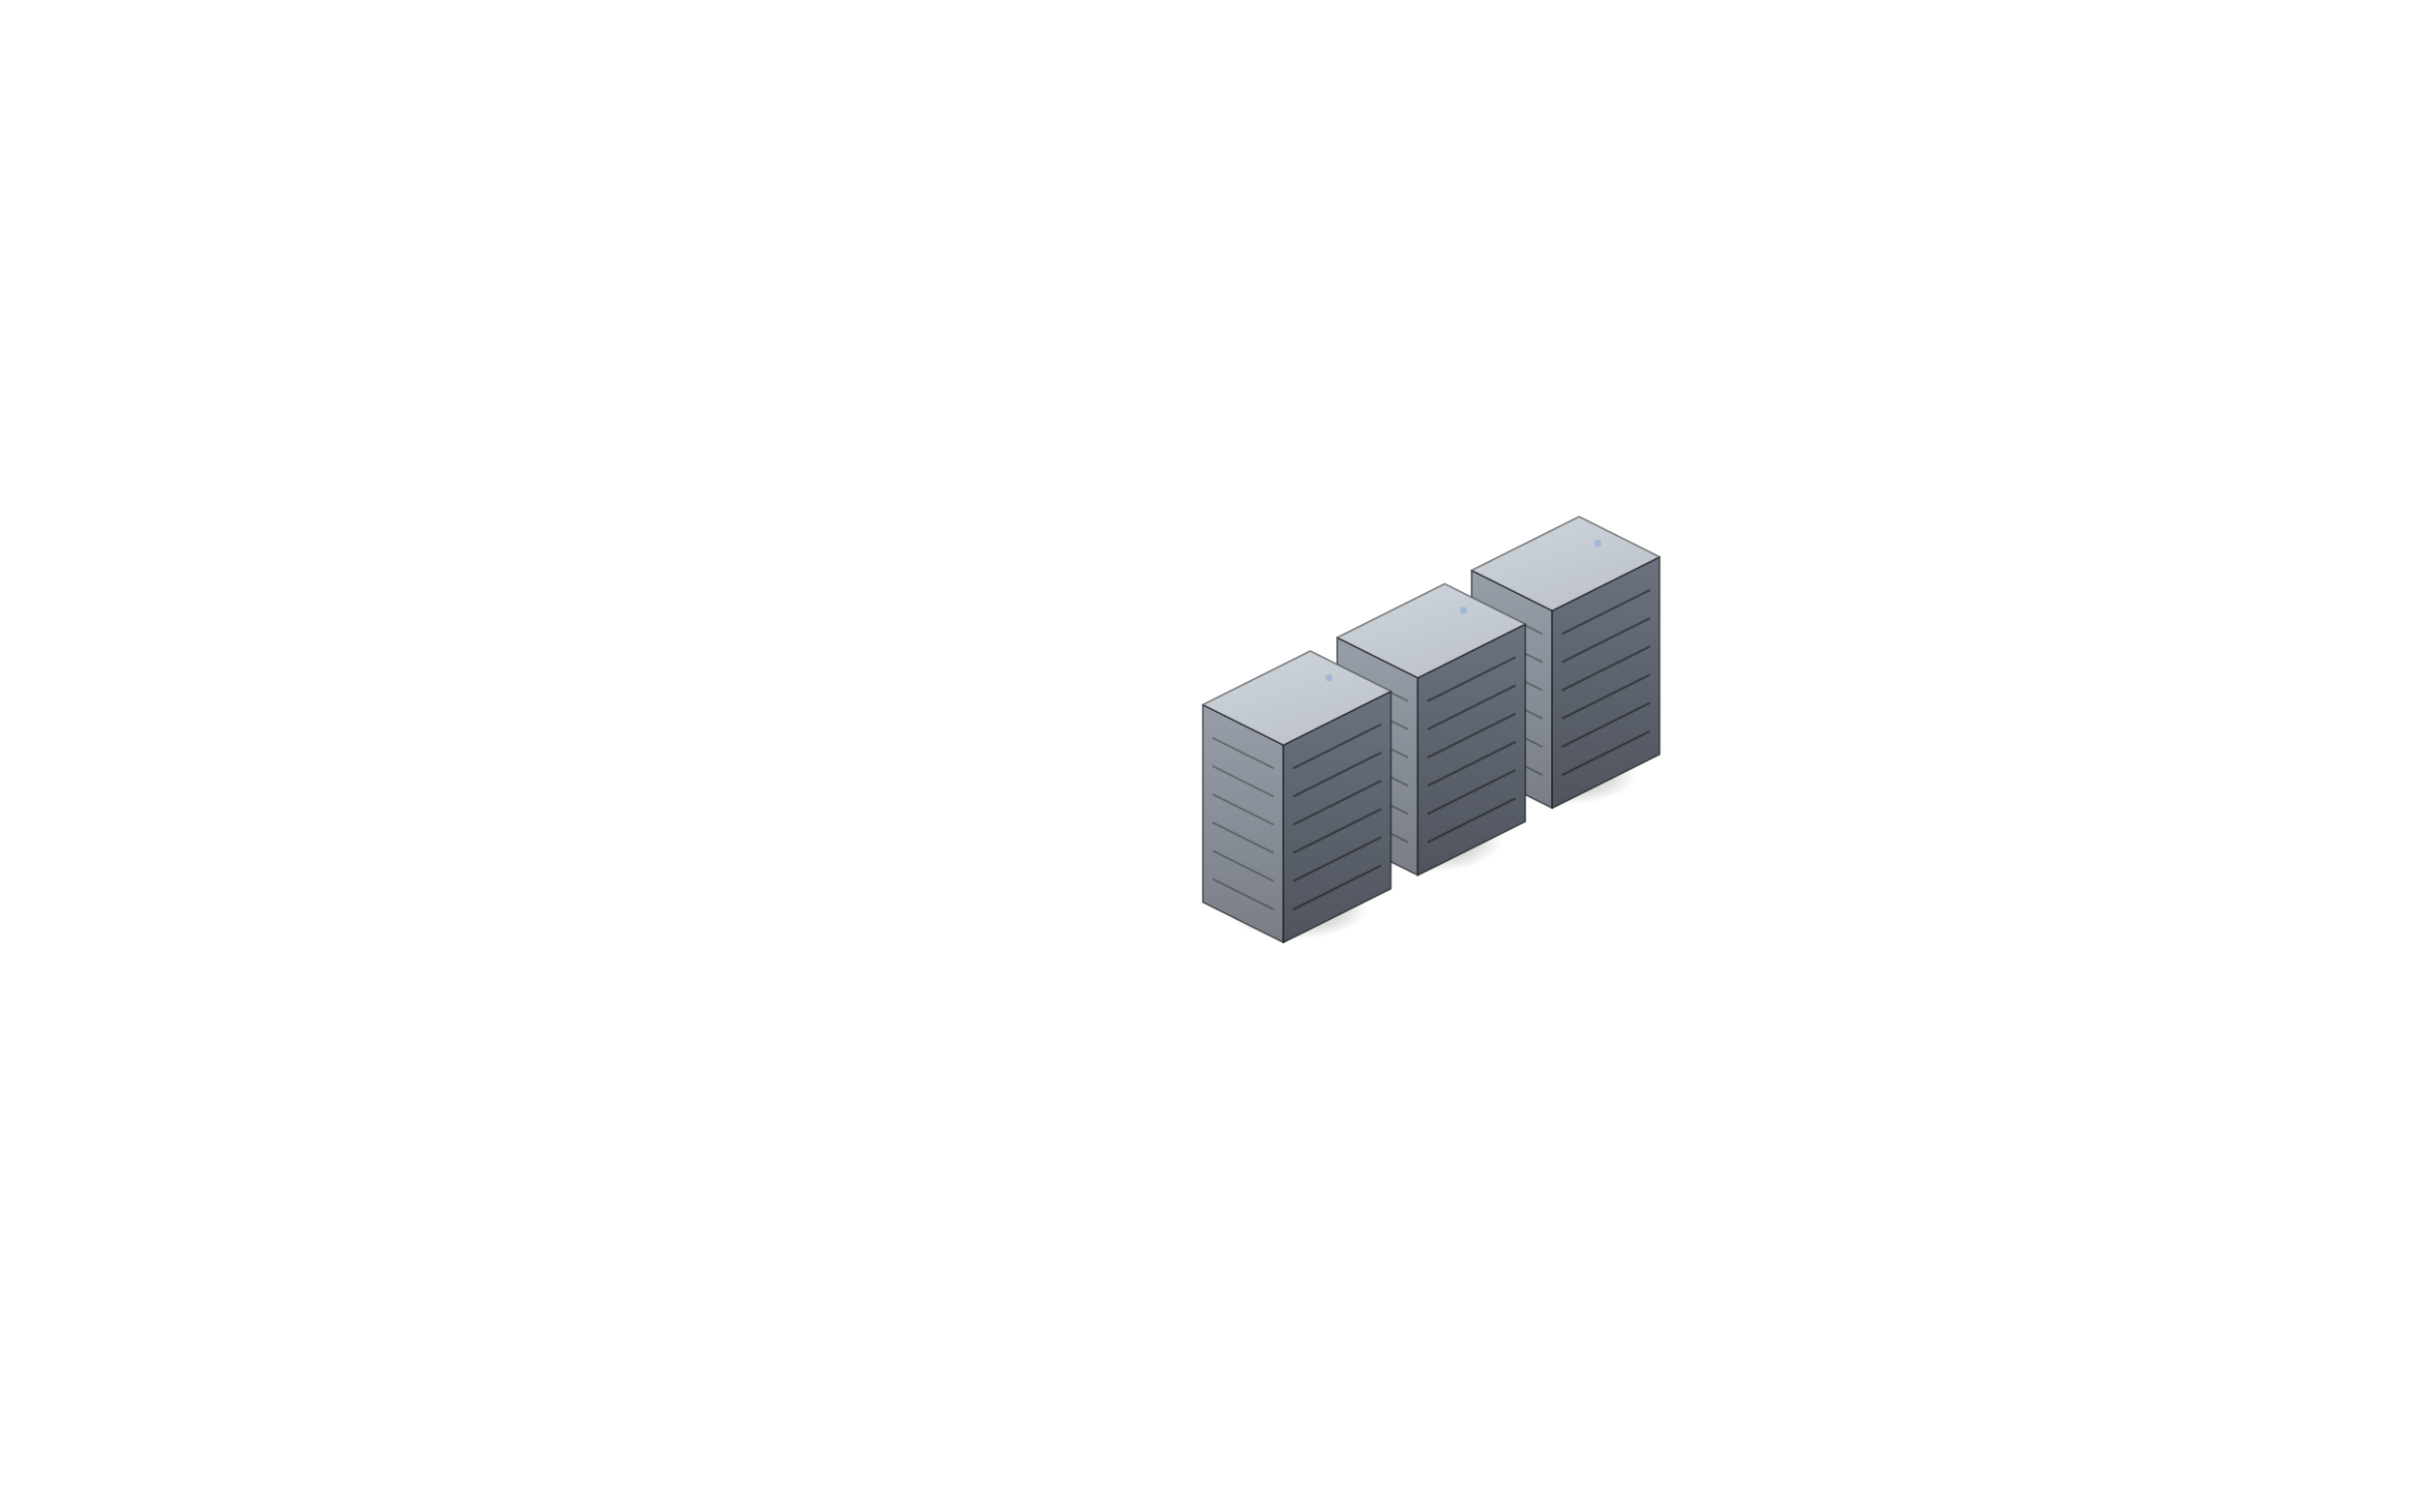
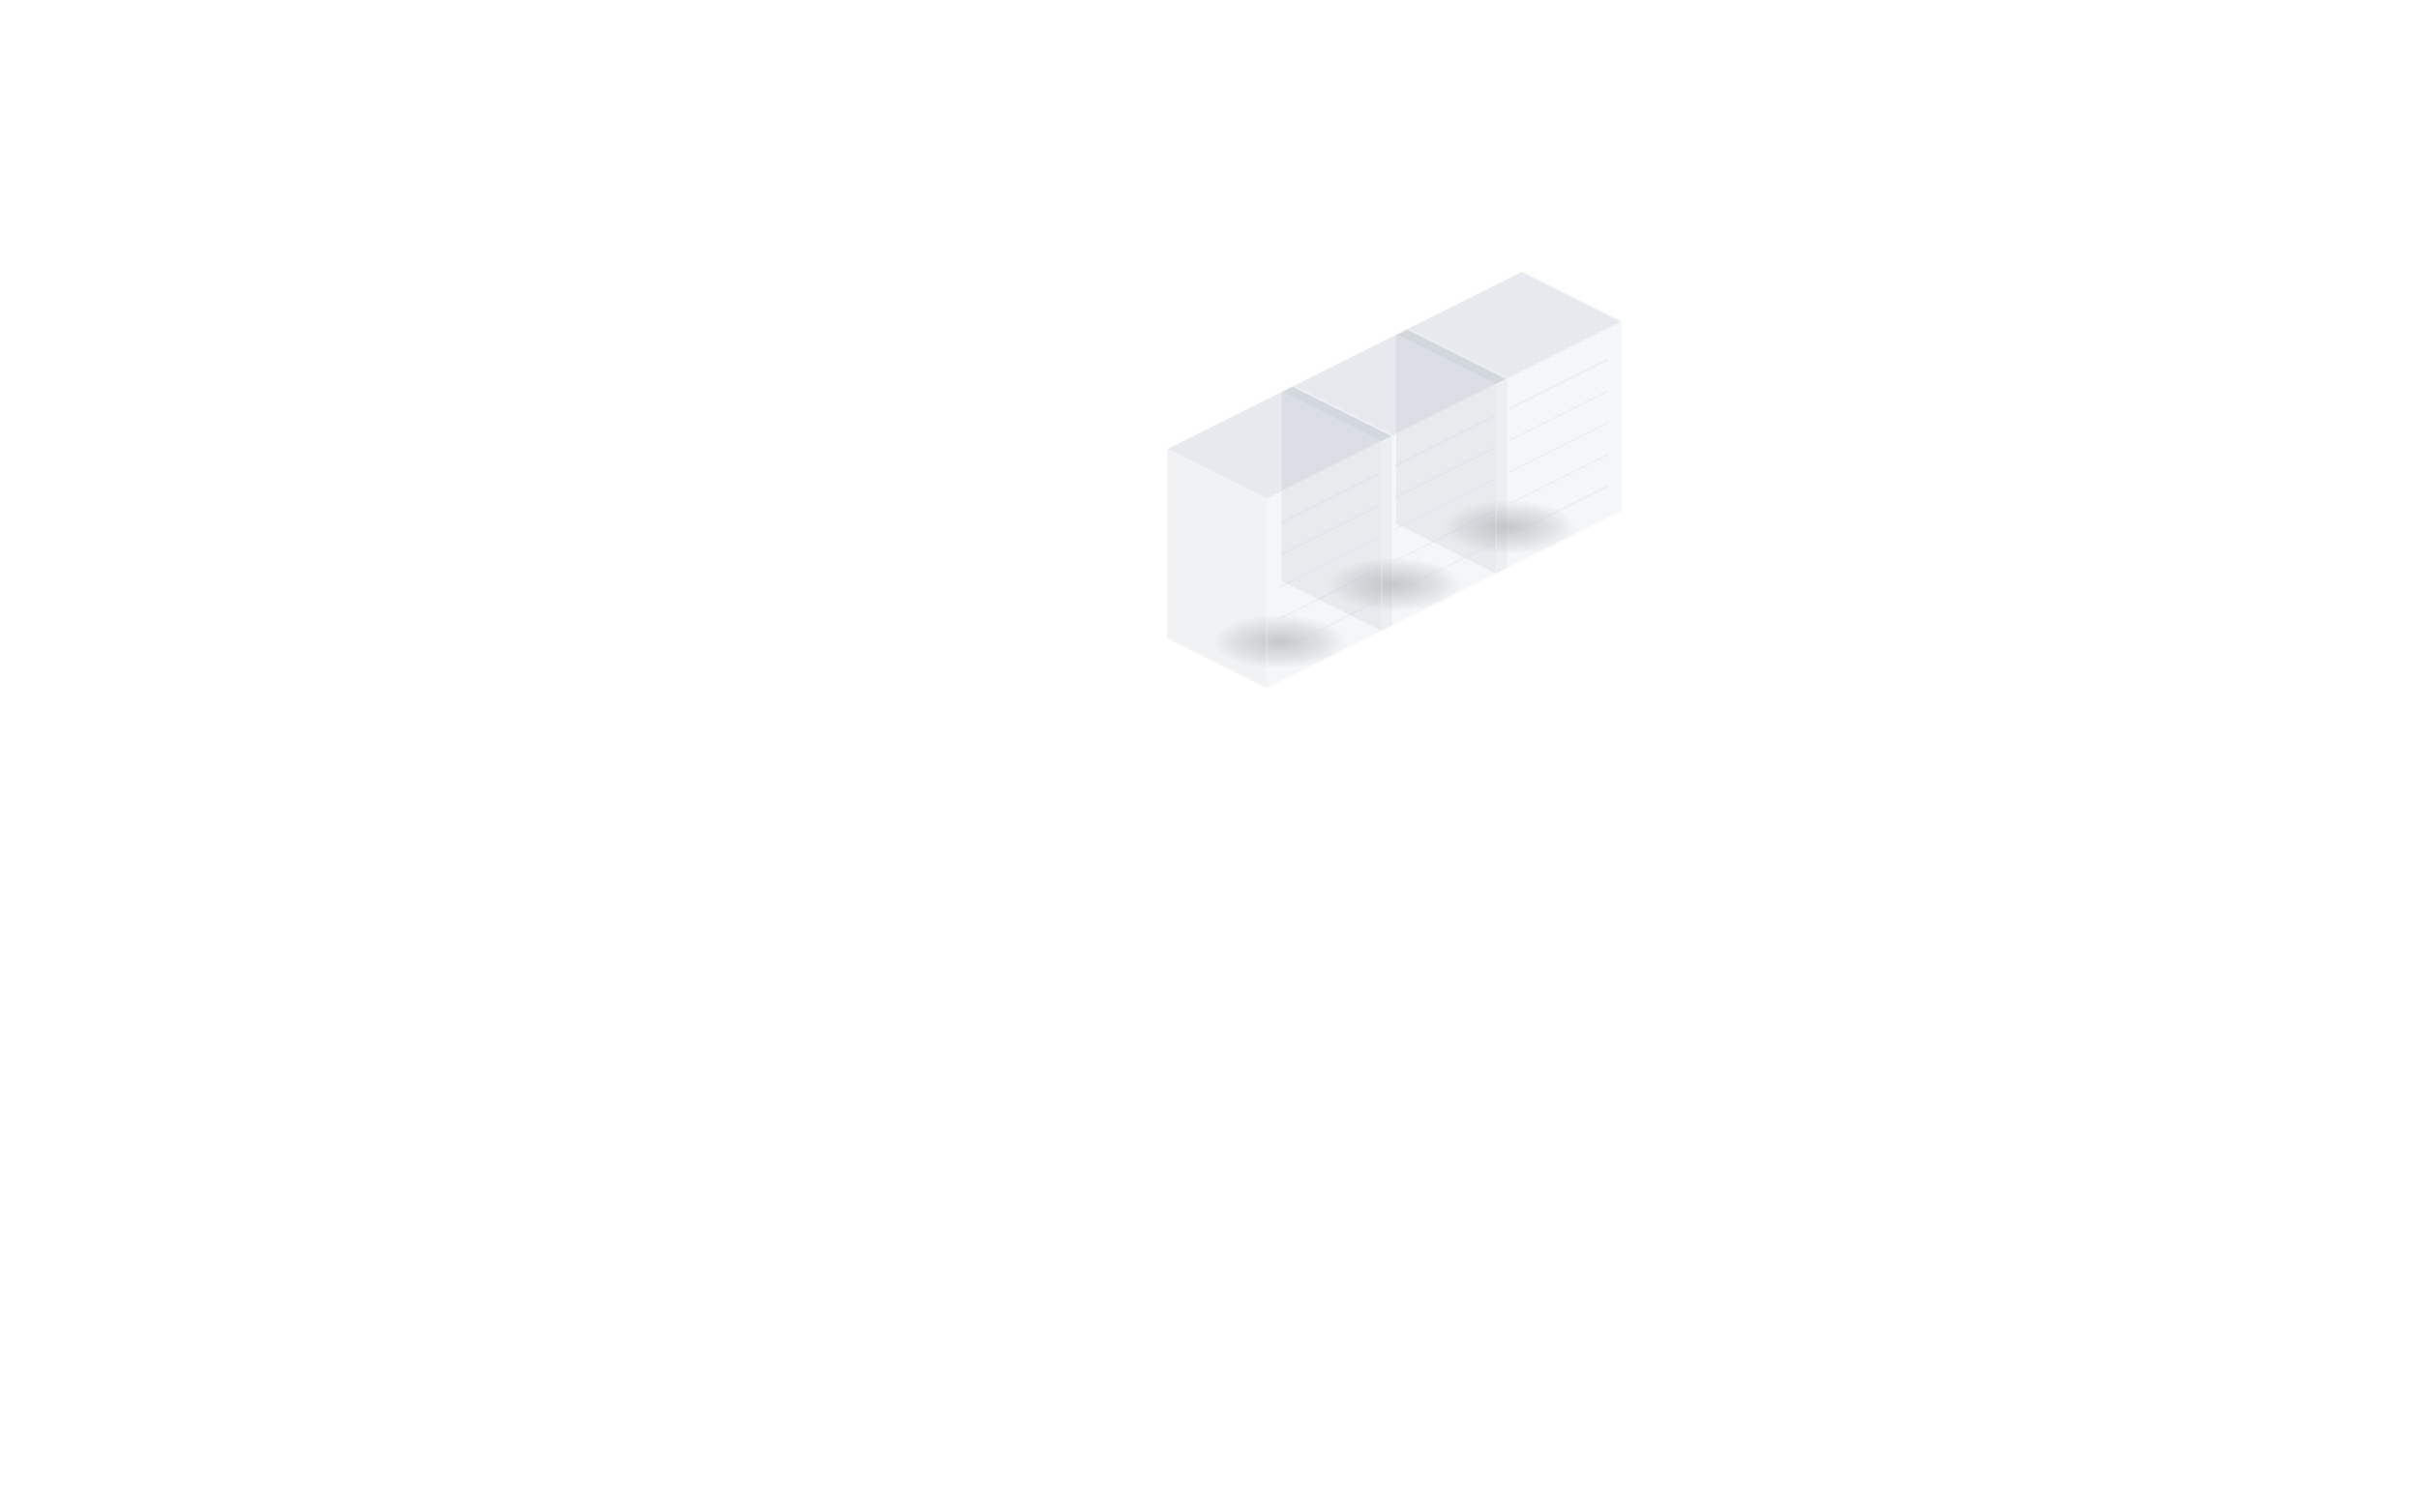
<svg xmlns="http://www.w3.org/2000/svg" width="1440" height="900" viewBox="0 0 1440 900" fill="none">
  <defs>
-     <radialGradient id="es" cx="50%" cy="50%" r="50%">
-       <stop offset="0%" stop-color="#000" stop-opacity="0.55" />
-       <stop offset="70%" stop-color="#000" stop-opacity="0.22" />
+     <filter id="frost" x="-40%" y="-40%" width="180%" height="180%">
+       <feGaussianBlur stdDeviation="9" />
+     </filter>
+     <filter id="soft" x="-60%" y="-60%" width="220%" height="220%">
+       <feGaussianBlur stdDeviation="16" />
+     </filter>
+     <radialGradient id="shadow" cx="50%" cy="50%" r="50%">
+       <stop offset="0%" stop-color="#000" stop-opacity="0.5" />
+       <stop offset="70%" stop-color="#000" stop-opacity="0.18" />
      <stop offset="100%" stop-color="#000" stop-opacity="0" />
    </radialGradient>
-     <linearGradient id="g2t" x1="0" y1="0" x2="0.65" y2="1">
-       <stop offset="0" stop-color="#d0d6de" />
-       <stop offset="1" stop-color="#bcc2c8" />
-     </linearGradient>
-     <linearGradient id="g2l" x1="0" y1="0" x2="0" y2="1">
-       <stop offset="0" stop-color="#979ea8" />
-       <stop offset="1" stop-color="#797e86" />
-     </linearGradient>
-     <linearGradient id="g2r" x1="0" y1="0" x2="0" y2="1">
-       <stop offset="0" stop-color="#6b727e" />
-       <stop offset="1" stop-color="#4f545d" />
+     <radialGradient id="steelcore" cx="50%" cy="42%" r="60%">
+       <stop offset="0%" stop-color="#6f8bbd" stop-opacity="0.95" />
+       <stop offset="45%" stop-color="#41557a" stop-opacity="0.8" />
+       <stop offset="100%" stop-color="#2a3550" stop-opacity="0.2" />
+     </radialGradient>
+     <radialGradient id="steelhalo" cx="50%" cy="50%" r="50%">
+       <stop offset="0%" stop-color="#4a6090" stop-opacity="0.5" />
+       <stop offset="100%" stop-color="#4a6090" stop-opacity="0" />
+     </radialGradient>
+     <linearGradient id="gtop" x1="0" y1="0" x2="0.5" y2="1">
+       <stop offset="0" stop-color="rgba(255,255,255,0.34)" />
+       <stop offset="1" stop-color="rgba(255,255,255,0.08)" />
    </linearGradient>
  </defs>
-   <ellipse cx="932" cy="461.2" rx="42" ry="18" fill="url(#es)" opacity="0.55" />
-   <ellipse cx="852" cy="501.2" rx="42" ry="18" fill="url(#es)" opacity="0.55" />
-   <ellipse cx="772" cy="541.2" rx="42" ry="18" fill="url(#es)" opacity="0.55" />
-   <polygon points="876,339.6 924,363.6 924,481.2 876,457.2" fill="url(#g2l)" stroke="rgba(9,11,15,0.55)" stroke-width="1" stroke-linejoin="round" />
-   <polygon points="988,331.6 924,363.6 924,481.2 988,449.2" fill="url(#g2r)" stroke="rgba(9,11,15,0.55)" stroke-width="1" stroke-linejoin="round" />
-   <polygon points="940,307.6 988,331.6 924,363.6 876,339.6" fill="url(#g2t)" stroke="rgba(9,11,15,0.55)" stroke-width="1" stroke-linejoin="round" />
-   <polyline points="876,339.6 940,307.6 988,331.6" fill="none" stroke="rgba(255,255,255,0.16)" stroke-width="1.1" />
-   <line x1="982.2" y1="435.3" x2="929.8" y2="461.5" stroke="rgba(8,10,14,0.42)" stroke-width="1.4" />
-   <line x1="881.8" y1="443.3" x2="918.2" y2="461.5" stroke="rgba(8,10,14,0.3)" stroke-width="1.2" />
-   <line x1="982.2" y1="418.5" x2="929.8" y2="444.7" stroke="rgba(8,10,14,0.42)" stroke-width="1.4" />
-   <line x1="881.8" y1="426.5" x2="918.2" y2="444.7" stroke="rgba(8,10,14,0.3)" stroke-width="1.2" />
-   <line x1="982.2" y1="401.7" x2="929.8" y2="427.9" stroke="rgba(8,10,14,0.42)" stroke-width="1.4" />
-   <line x1="881.8" y1="409.7" x2="918.2" y2="427.9" stroke="rgba(8,10,14,0.3)" stroke-width="1.2" />
-   <line x1="982.2" y1="384.9" x2="929.8" y2="411.1" stroke="rgba(8,10,14,0.42)" stroke-width="1.4" />
-   <line x1="881.8" y1="392.9" x2="918.2" y2="411.1" stroke="rgba(8,10,14,0.3)" stroke-width="1.2" />
-   <line x1="982.2" y1="368.1" x2="929.8" y2="394.3" stroke="rgba(8,10,14,0.42)" stroke-width="1.4" />
-   <line x1="881.8" y1="376.1" x2="918.2" y2="394.3" stroke="rgba(8,10,14,0.3)" stroke-width="1.2" />
-   <line x1="982.2" y1="351.3" x2="929.8" y2="377.5" stroke="rgba(8,10,14,0.42)" stroke-width="1.4" />
-   <line x1="881.8" y1="359.3" x2="918.2" y2="377.5" stroke="rgba(8,10,14,0.3)" stroke-width="1.2" />
-   <circle cx="951.2" cy="323.5" r="2.2" fill="rgba(140,170,210,0.6)" />
-   <polygon points="796,379.6 844,403.6 844,521.2 796,497.2" fill="url(#g2l)" stroke="rgba(9,11,15,0.55)" stroke-width="1" stroke-linejoin="round" />
-   <polygon points="908,371.6 844,403.6 844,521.2 908,489.2" fill="url(#g2r)" stroke="rgba(9,11,15,0.55)" stroke-width="1" stroke-linejoin="round" />
-   <polygon points="860,347.6 908,371.6 844,403.6 796,379.6" fill="url(#g2t)" stroke="rgba(9,11,15,0.55)" stroke-width="1" stroke-linejoin="round" />
-   <polyline points="796,379.6 860,347.6 908,371.6" fill="none" stroke="rgba(255,255,255,0.16)" stroke-width="1.1" />
-   <line x1="902.2" y1="475.3" x2="849.8" y2="501.5" stroke="rgba(8,10,14,0.42)" stroke-width="1.4" />
-   <line x1="801.8" y1="483.3" x2="838.2" y2="501.5" stroke="rgba(8,10,14,0.3)" stroke-width="1.2" />
-   <line x1="902.2" y1="458.5" x2="849.8" y2="484.7" stroke="rgba(8,10,14,0.42)" stroke-width="1.4" />
-   <line x1="801.8" y1="466.5" x2="838.2" y2="484.7" stroke="rgba(8,10,14,0.3)" stroke-width="1.2" />
-   <line x1="902.2" y1="441.7" x2="849.8" y2="467.9" stroke="rgba(8,10,14,0.42)" stroke-width="1.4" />
-   <line x1="801.8" y1="449.7" x2="838.2" y2="467.9" stroke="rgba(8,10,14,0.3)" stroke-width="1.2" />
-   <line x1="902.2" y1="424.9" x2="849.8" y2="451.1" stroke="rgba(8,10,14,0.42)" stroke-width="1.4" />
-   <line x1="801.8" y1="432.9" x2="838.2" y2="451.1" stroke="rgba(8,10,14,0.3)" stroke-width="1.2" />
-   <line x1="902.2" y1="408.1" x2="849.8" y2="434.3" stroke="rgba(8,10,14,0.42)" stroke-width="1.4" />
-   <line x1="801.8" y1="416.1" x2="838.2" y2="434.3" stroke="rgba(8,10,14,0.3)" stroke-width="1.2" />
-   <line x1="902.2" y1="391.3" x2="849.8" y2="417.5" stroke="rgba(8,10,14,0.42)" stroke-width="1.4" />
-   <line x1="801.8" y1="399.3" x2="838.2" y2="417.5" stroke="rgba(8,10,14,0.3)" stroke-width="1.2" />
-   <circle cx="871.2" cy="363.5" r="2.2" fill="rgba(140,170,210,0.6)" />
-   <polygon points="716,419.6 764,443.6 764,561.2 716,537.2" fill="url(#g2l)" stroke="rgba(9,11,15,0.55)" stroke-width="1" stroke-linejoin="round" />
-   <polygon points="828,411.6 764,443.6 764,561.2 828,529.2" fill="url(#g2r)" stroke="rgba(9,11,15,0.55)" stroke-width="1" stroke-linejoin="round" />
-   <polygon points="780,387.6 828,411.6 764,443.6 716,419.6" fill="url(#g2t)" stroke="rgba(9,11,15,0.55)" stroke-width="1" stroke-linejoin="round" />
-   <polyline points="716,419.6 780,387.6 828,411.6" fill="none" stroke="rgba(255,255,255,0.16)" stroke-width="1.1" />
-   <line x1="822.2" y1="515.3" x2="769.8" y2="541.5" stroke="rgba(8,10,14,0.42)" stroke-width="1.4" />
-   <line x1="721.8" y1="523.3" x2="758.2" y2="541.5" stroke="rgba(8,10,14,0.3)" stroke-width="1.2" />
-   <line x1="822.2" y1="498.5" x2="769.8" y2="524.7" stroke="rgba(8,10,14,0.42)" stroke-width="1.4" />
-   <line x1="721.8" y1="506.5" x2="758.2" y2="524.7" stroke="rgba(8,10,14,0.3)" stroke-width="1.2" />
-   <line x1="822.2" y1="481.7" x2="769.8" y2="507.9" stroke="rgba(8,10,14,0.42)" stroke-width="1.4" />
-   <line x1="721.8" y1="489.7" x2="758.2" y2="507.9" stroke="rgba(8,10,14,0.3)" stroke-width="1.2" />
-   <line x1="822.2" y1="464.9" x2="769.8" y2="491.1" stroke="rgba(8,10,14,0.42)" stroke-width="1.4" />
-   <line x1="721.8" y1="472.9" x2="758.2" y2="491.1" stroke="rgba(8,10,14,0.3)" stroke-width="1.2" />
-   <line x1="822.2" y1="448.1" x2="769.8" y2="474.3" stroke="rgba(8,10,14,0.42)" stroke-width="1.4" />
-   <line x1="721.8" y1="456.1" x2="758.2" y2="474.3" stroke="rgba(8,10,14,0.3)" stroke-width="1.2" />
-   <line x1="822.2" y1="431.3" x2="769.8" y2="457.5" stroke="rgba(8,10,14,0.42)" stroke-width="1.4" />
-   <line x1="721.8" y1="439.3" x2="758.2" y2="457.5" stroke="rgba(8,10,14,0.3)" stroke-width="1.2" />
-   <circle cx="791.2" cy="403.5" r="2.2" fill="rgba(140,170,210,0.6)" />
+   <ellipse cx="898.2" cy="313.9" rx="40" ry="16" fill="url(#shadow)" opacity="0.4" />
+   <ellipse cx="830" cy="348" rx="40" ry="16" fill="url(#shadow)" opacity="0.4" />
+   <ellipse cx="761.8" cy="382.1" rx="40" ry="16" fill="url(#shadow)" opacity="0.4" />
+   <polygon points="831.1,199 890.5,228.7 890.5,341.5 831.1,311.8" fill="rgba(150,160,176,0.14)" stroke="rgba(255,255,255,0.07)" stroke-width="1" stroke-linejoin="round" />
+   <polygon points="965.3,191.3 890.5,228.7 890.5,341.5 965.3,304.1" fill="rgba(150,160,176,0.091)" stroke="rgba(255,255,255,0.049)" stroke-width="1" stroke-linejoin="round" />
+   <polygon points="905.9,161.6 965.3,191.3 890.5,228.7 831.1,199" fill="rgba(150,160,176,0.238)" stroke="rgba(255,255,255,0.091)" stroke-width="1" stroke-linejoin="round" />
+   <polyline points="831.1,199 905.9,161.6 965.3,191.3" fill="none" stroke="rgba(255,255,255,0.35)" stroke-width="1.2" />
+   <line x1="890.5" y1="228.7" x2="890.5" y2="341.5" stroke="rgba(255,255,255,0.126)" stroke-width="1" />
+   <line x1="957.4" y1="289.2" x2="898.4" y2="318.7" stroke="rgba(180,195,215,0.16)" stroke-width="1" />
+   <line x1="957.4" y1="270.4" x2="898.4" y2="299.9" stroke="rgba(180,195,215,0.16)" stroke-width="1" />
+   <line x1="957.4" y1="251.6" x2="898.4" y2="281.1" stroke="rgba(180,195,215,0.16)" stroke-width="1" />
+   <line x1="957.4" y1="232.8" x2="898.4" y2="262.3" stroke="rgba(180,195,215,0.16)" stroke-width="1" />
+   <line x1="957.4" y1="214" x2="898.4" y2="243.5" stroke="rgba(180,195,215,0.16)" stroke-width="1" />
+   <polygon points="762.9,233.1 822.3,262.8 822.3,375.6 762.9,345.9" fill="rgba(150,160,176,0.14)" stroke="rgba(255,255,255,0.07)" stroke-width="1" stroke-linejoin="round" />
+   <polygon points="897.1,225.4 822.3,262.8 822.3,375.6 897.1,338.2" fill="rgba(150,160,176,0.091)" stroke="rgba(255,255,255,0.049)" stroke-width="1" stroke-linejoin="round" />
+   <polygon points="837.7,195.7 897.1,225.4 822.3,262.8 762.9,233.1" fill="rgba(150,160,176,0.238)" stroke="rgba(255,255,255,0.091)" stroke-width="1" stroke-linejoin="round" />
+   <polyline points="762.9,233.1 837.7,195.7 897.1,225.4" fill="none" stroke="rgba(255,255,255,0.35)" stroke-width="1.2" />
+   <line x1="822.3" y1="262.8" x2="822.3" y2="375.6" stroke="rgba(255,255,255,0.126)" stroke-width="1" />
+   <line x1="889.2" y1="323.3" x2="830.2" y2="352.8" stroke="rgba(180,195,215,0.16)" stroke-width="1" />
+   <line x1="889.2" y1="304.5" x2="830.2" y2="334" stroke="rgba(180,195,215,0.16)" stroke-width="1" />
+   <line x1="889.2" y1="285.7" x2="830.2" y2="315.2" stroke="rgba(180,195,215,0.16)" stroke-width="1" />
+   <line x1="889.2" y1="266.9" x2="830.2" y2="296.4" stroke="rgba(180,195,215,0.16)" stroke-width="1" />
+   <line x1="889.2" y1="248.1" x2="830.2" y2="277.6" stroke="rgba(180,195,215,0.16)" stroke-width="1" />
+   <polygon points="694.7,267.2 754.1,296.9 754.1,409.7 694.7,380" fill="rgba(150,160,176,0.14)" stroke="rgba(255,255,255,0.07)" stroke-width="1" stroke-linejoin="round" />
+   <polygon points="828.9,259.5 754.1,296.9 754.1,409.7 828.9,372.3" fill="rgba(150,160,176,0.091)" stroke="rgba(255,255,255,0.049)" stroke-width="1" stroke-linejoin="round" />
+   <polygon points="769.5,229.8 828.9,259.5 754.1,296.9 694.7,267.2" fill="rgba(150,160,176,0.238)" stroke="rgba(255,255,255,0.091)" stroke-width="1" stroke-linejoin="round" />
+   <polyline points="694.7,267.2 769.5,229.8 828.9,259.5" fill="none" stroke="rgba(255,255,255,0.35)" stroke-width="1.2" />
+   <line x1="754.1" y1="296.9" x2="754.1" y2="409.7" stroke="rgba(255,255,255,0.126)" stroke-width="1" />
+   <line x1="821" y1="357.4" x2="762" y2="386.9" stroke="rgba(180,195,215,0.16)" stroke-width="1" />
+   <line x1="821" y1="338.6" x2="762" y2="368.1" stroke="rgba(180,195,215,0.16)" stroke-width="1" />
+   <line x1="821" y1="319.8" x2="762" y2="349.3" stroke="rgba(180,195,215,0.16)" stroke-width="1" />
+   <line x1="821" y1="301" x2="762" y2="330.5" stroke="rgba(180,195,215,0.16)" stroke-width="1" />
+   <line x1="821" y1="282.2" x2="762" y2="311.7" stroke="rgba(180,195,215,0.16)" stroke-width="1" />
</svg>
